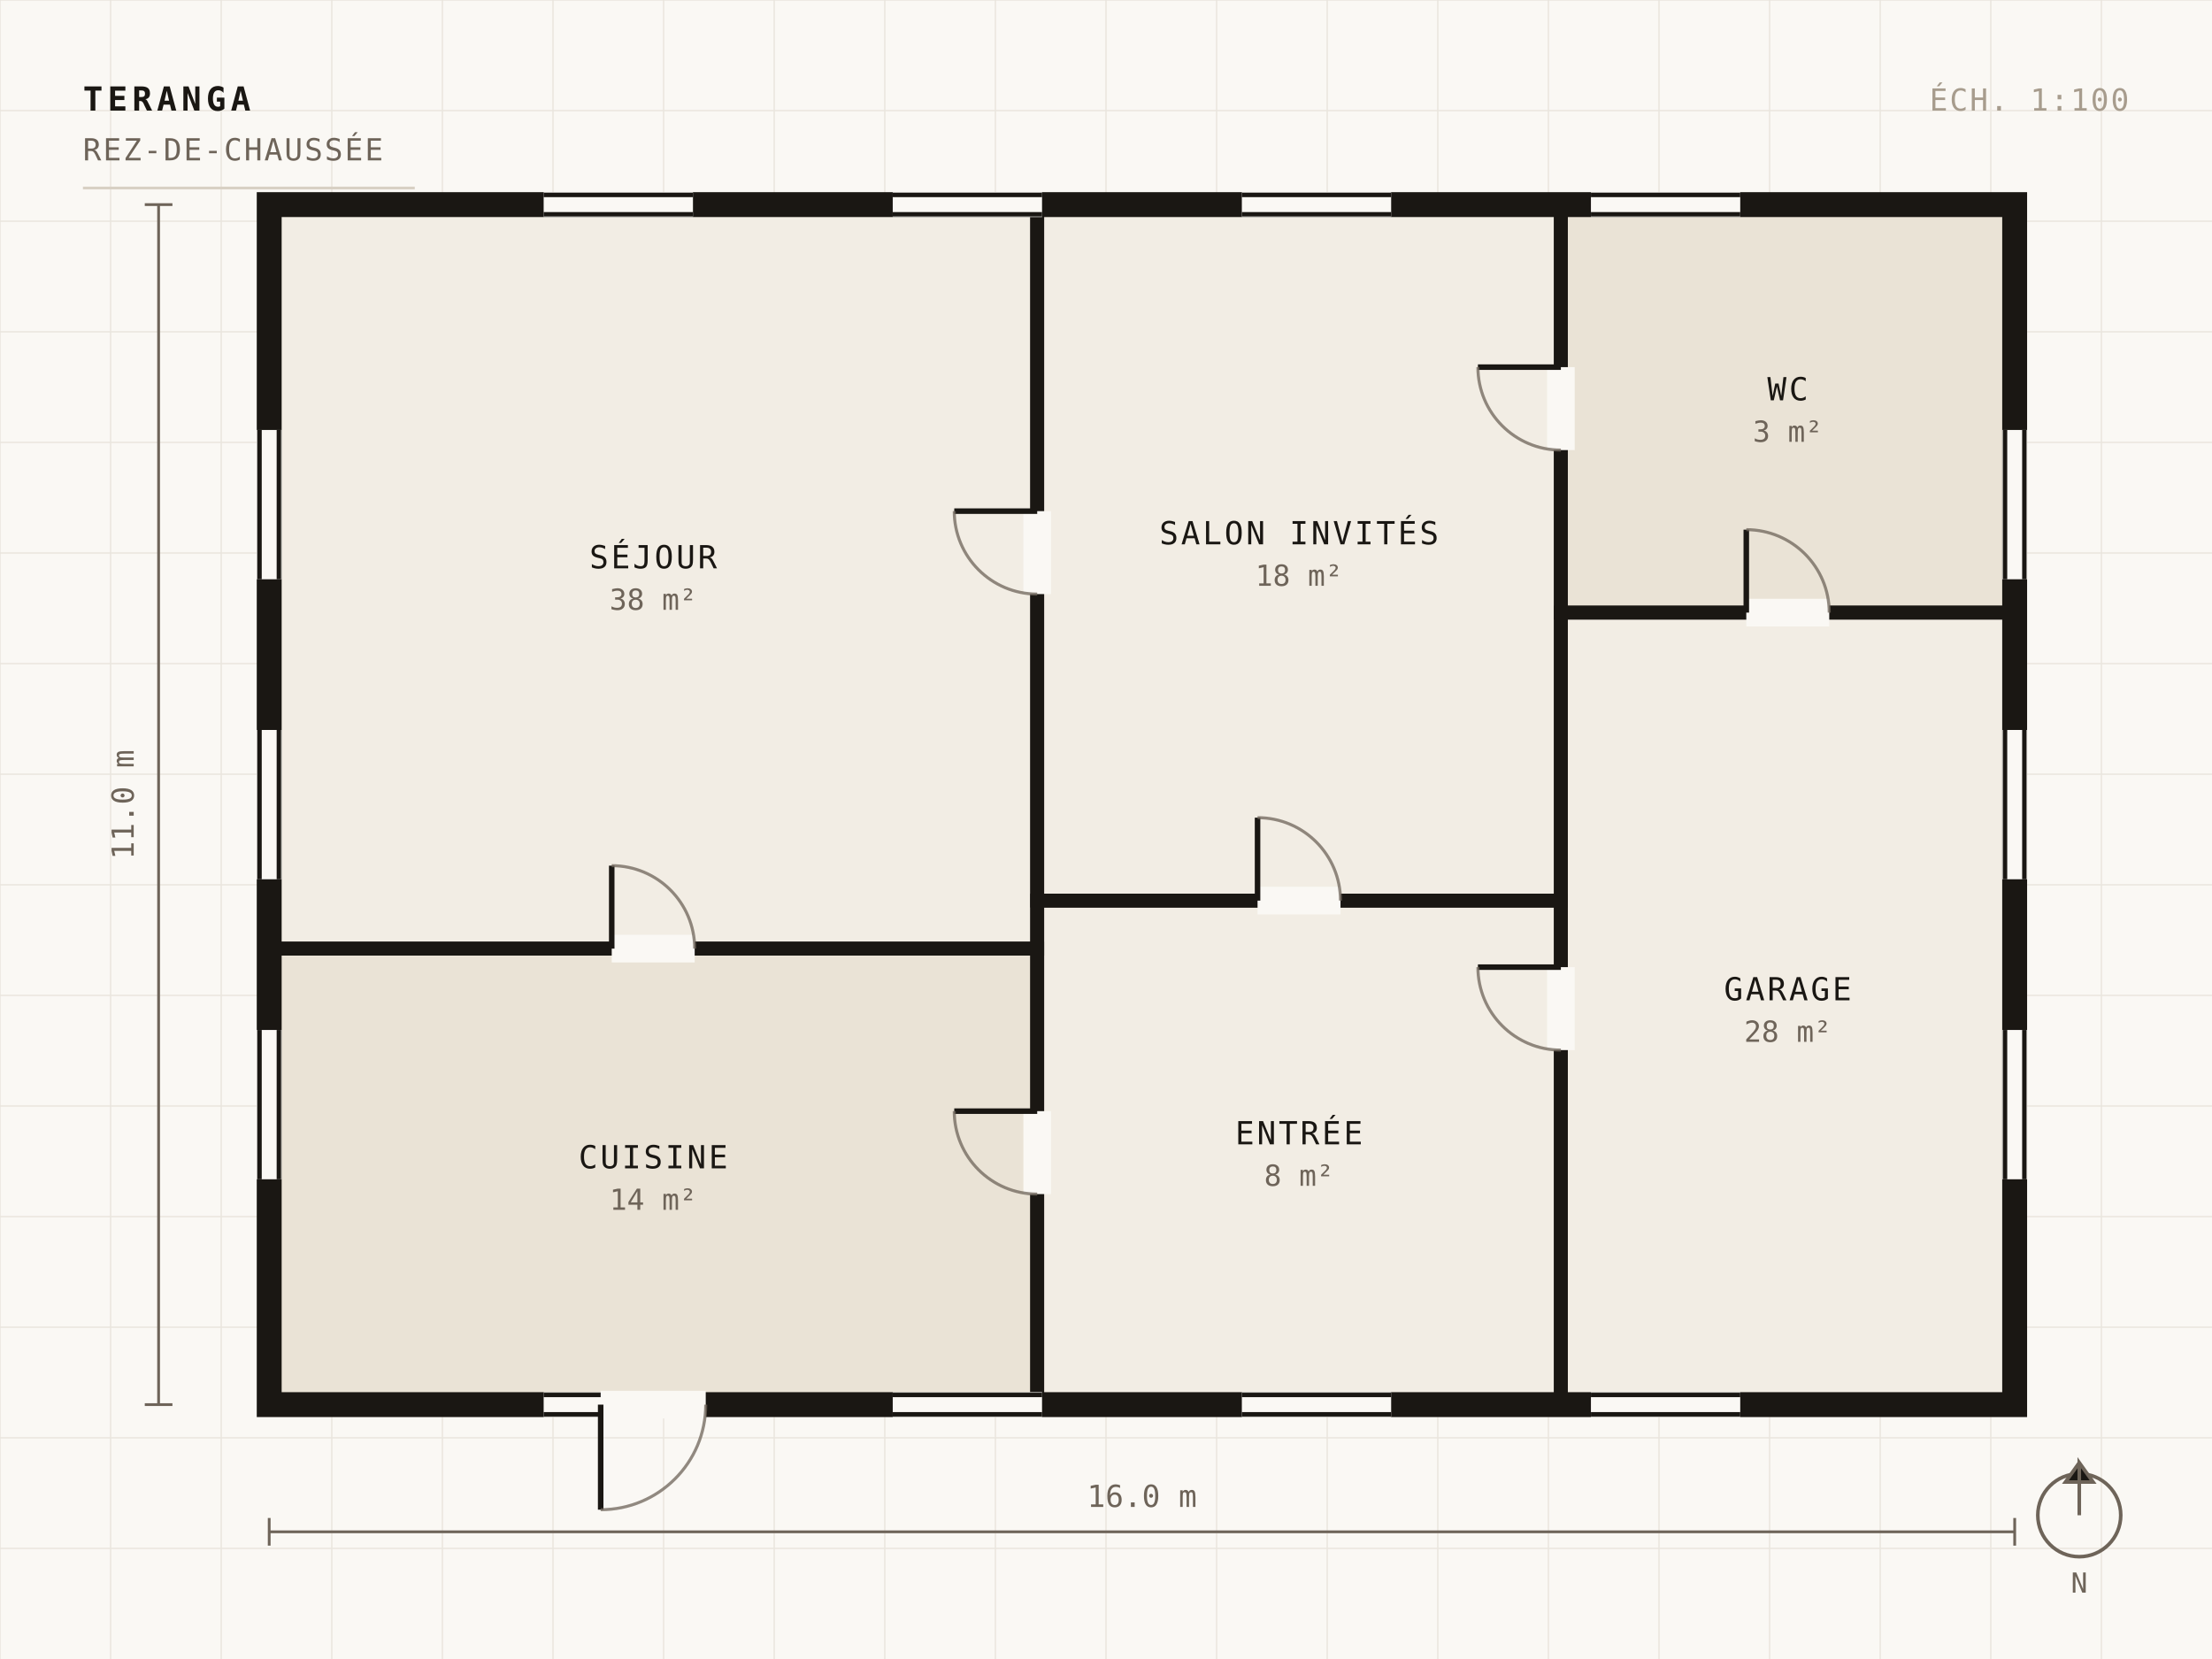
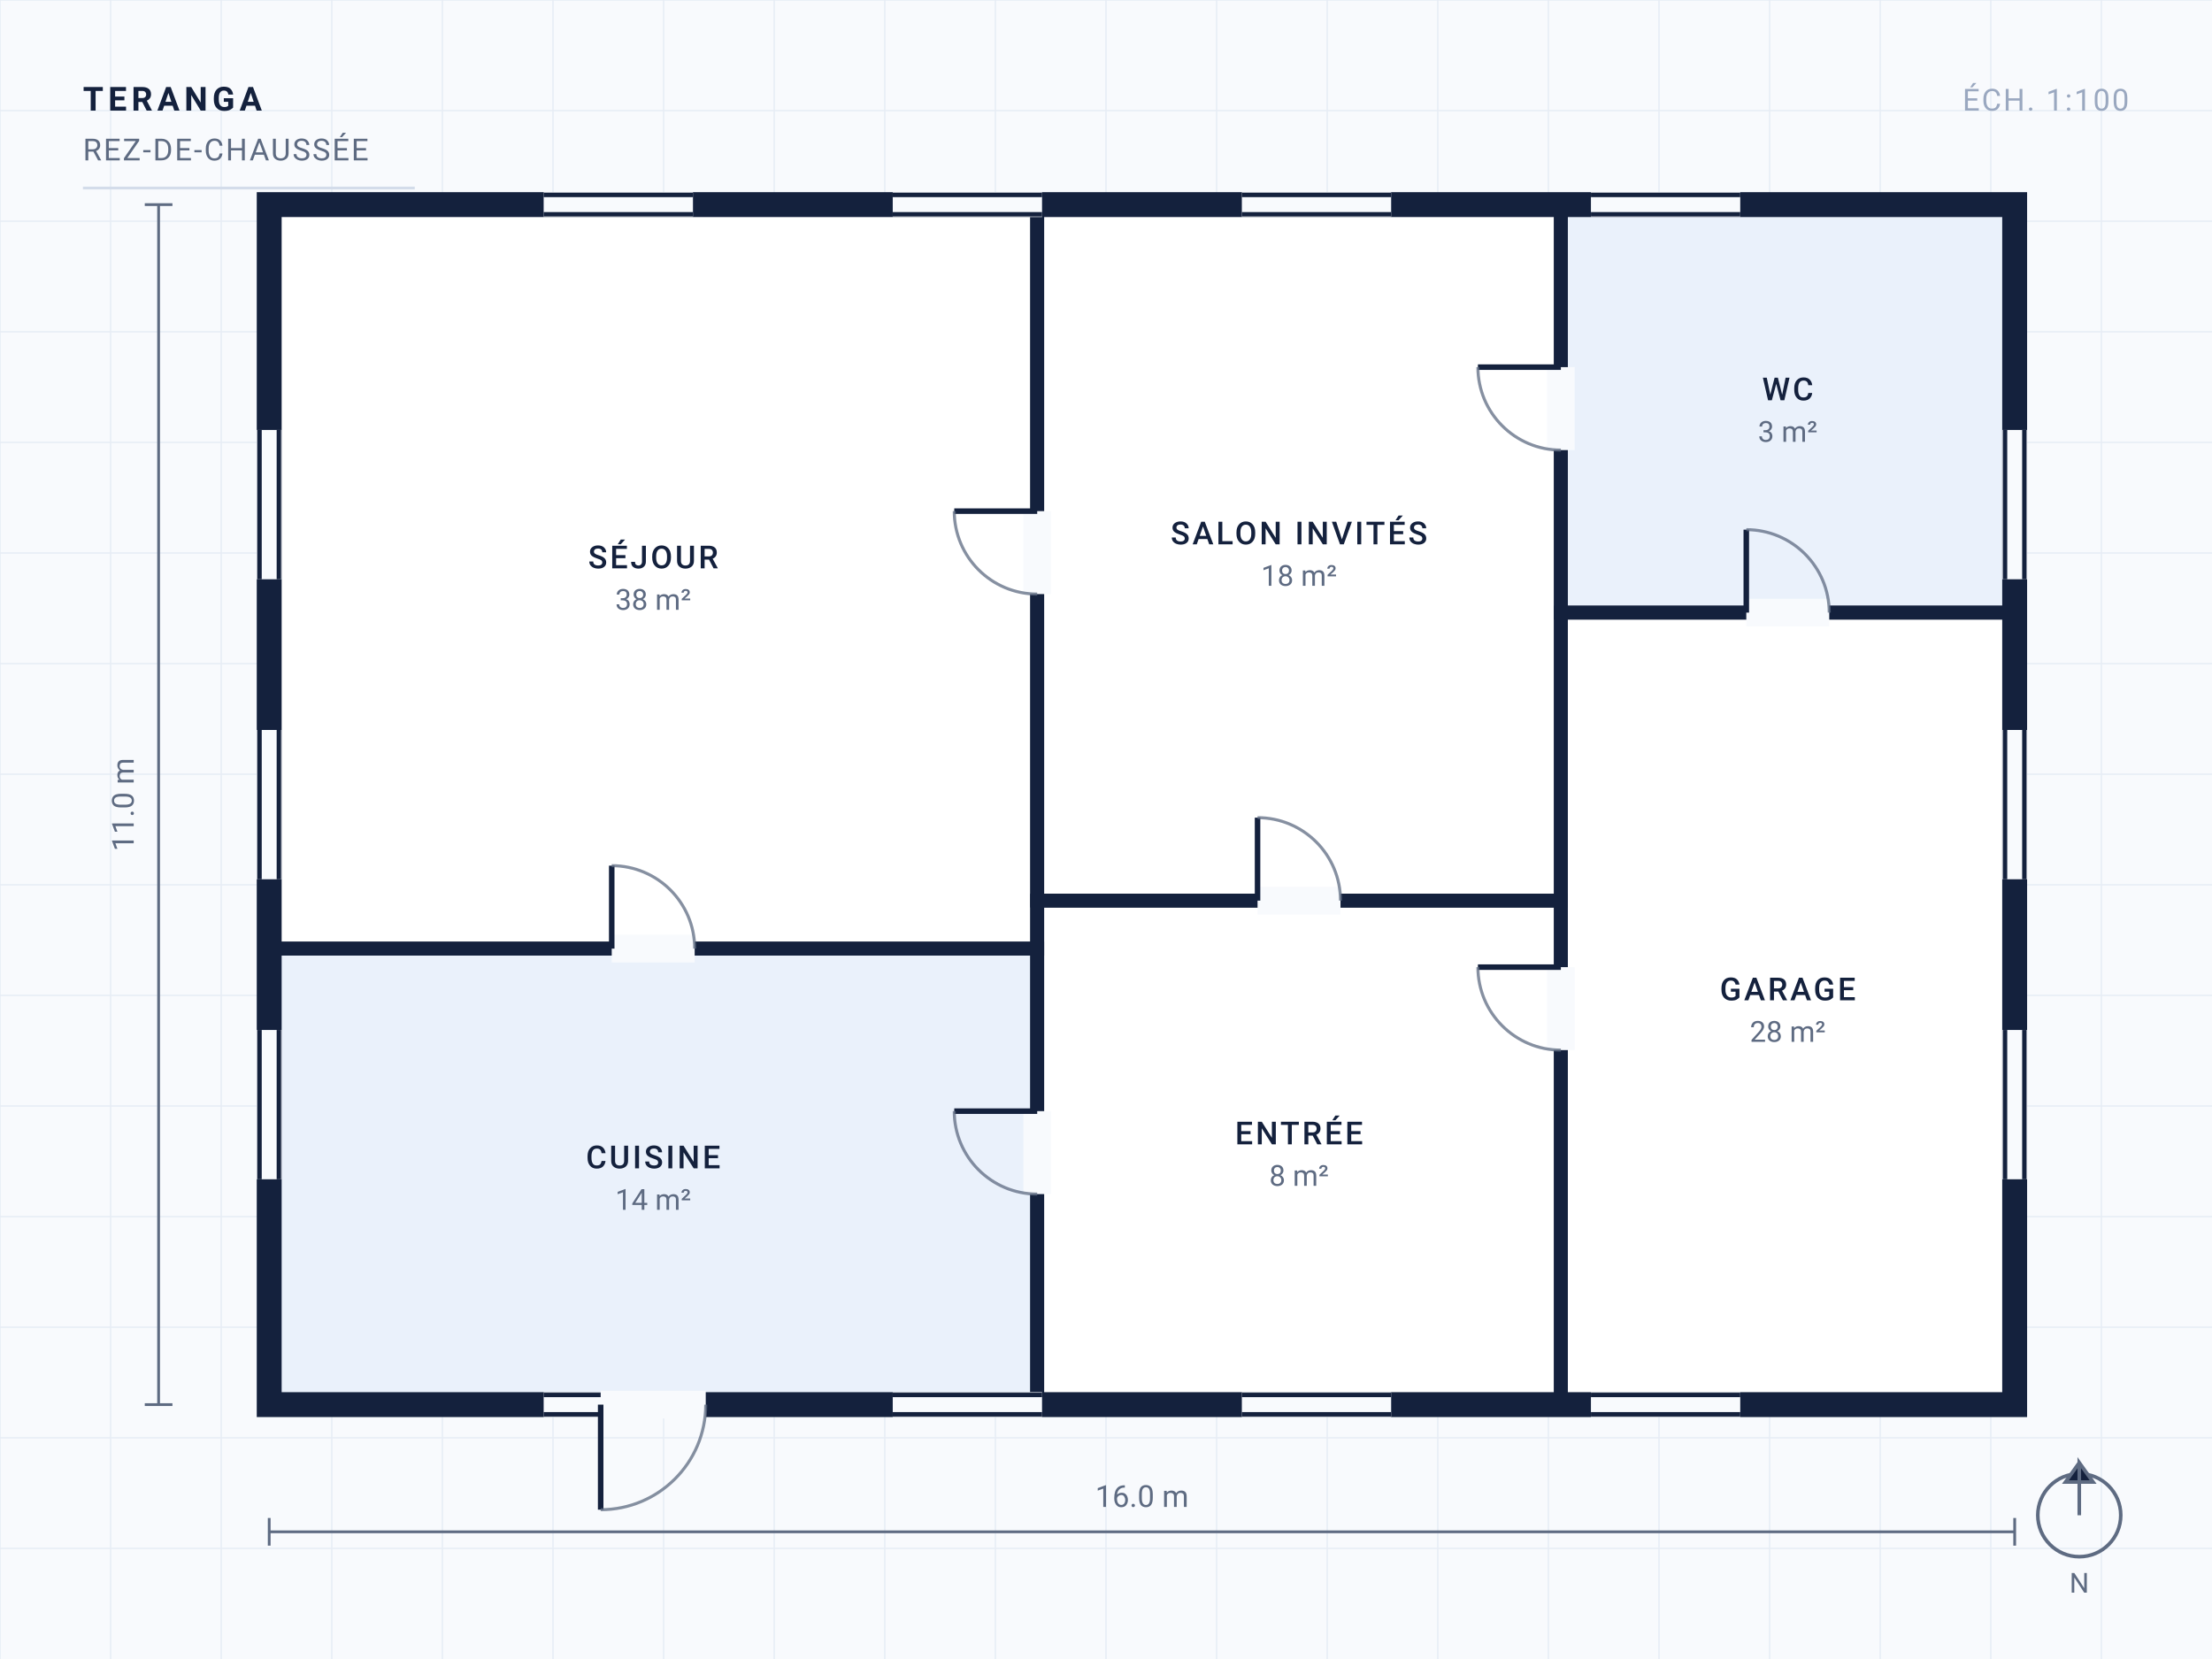
<svg xmlns="http://www.w3.org/2000/svg" viewBox="0 0 800 600" role="img" aria-label="Plan du rez-de-chaussée, modèle Teranga">
  <defs>
    <pattern id="hach" width="9" height="9" patternUnits="userSpaceOnUse" patternTransform="rotate(45)">
-       <path d="M0 0v9" stroke="#A79C8D" stroke-width="1" opacity=".55" />
+       <path d="M0 0v9" stroke="#9AA8C0" stroke-width="1" opacity=".55" />
    </pattern>
  </defs>
-   <rect width="800" height="600" fill="#FAF8F4" />
-   <g stroke="#D8D0C4" stroke-width=".5" opacity=".45">
+   <rect width="800" height="600" fill="#F8FAFD" />
+   <g stroke="#D3DCEA" stroke-width=".5" opacity=".45">
    <path d="M0 0V600" />
    <path d="M40 0V600" />
    <path d="M80 0V600" />
    <path d="M120 0V600" />
    <path d="M160 0V600" />
    <path d="M200 0V600" />
    <path d="M240 0V600" />
    <path d="M280 0V600" />
    <path d="M320 0V600" />
    <path d="M360 0V600" />
    <path d="M400 0V600" />
    <path d="M440 0V600" />
    <path d="M480 0V600" />
    <path d="M520 0V600" />
    <path d="M560 0V600" />
    <path d="M600 0V600" />
    <path d="M640 0V600" />
    <path d="M680 0V600" />
    <path d="M720 0V600" />
    <path d="M760 0V600" />
    <path d="M0 0H800" />
    <path d="M0 40H800" />
    <path d="M0 80H800" />
    <path d="M0 120H800" />
    <path d="M0 160H800" />
    <path d="M0 200H800" />
    <path d="M0 240H800" />
    <path d="M0 280H800" />
    <path d="M0 320H800" />
    <path d="M0 360H800" />
    <path d="M0 400H800" />
    <path d="M0 440H800" />
    <path d="M0 480H800" />
    <path d="M0 520H800" />
    <path d="M0 560H800" />
  </g>
-   <rect x="97.36" y="74.0" width="277.76" height="269.08" fill="#F2EDE4" />
-   <rect x="97.36" y="343.08" width="277.76" height="164.92" fill="#EAE3D6" />
-   <rect x="375.12" y="74.0" width="189.38" height="251.72" fill="#F2EDE4" />
-   <rect x="375.12" y="325.72" width="189.38" height="182.28" fill="#F2EDE4" />
-   <rect x="564.51" y="74.0" width="164.13" height="147.56" fill="#EAE3D6" />
-   <rect x="564.51" y="221.56" width="164.13" height="286.44" fill="#F2EDE4" />
-   <g stroke="#1A1713" stroke-linecap="square">
+   <rect x="97.36" y="74.0" width="277.76" height="269.08" fill="#FFFFFF" />
+   <rect x="97.36" y="343.08" width="277.76" height="164.92" fill="#EAF1FB" />
+   <rect x="375.12" y="74.0" width="189.38" height="251.72" fill="#FFFFFF" />
+   <rect x="375.12" y="325.72" width="189.38" height="182.28" fill="#FFFFFF" />
+   <rect x="564.51" y="74.0" width="164.13" height="147.56" fill="#EAF1FB" />
+   <rect x="564.51" y="221.56" width="164.13" height="286.44" fill="#FFFFFF" />
+   <g stroke="#14213D" stroke-linecap="square">
    <rect x="97.36" y="74.0" width="277.76" height="269.08" fill="none" stroke-width="5.0" />
    <rect x="97.36" y="343.08" width="277.76" height="164.92" fill="none" stroke-width="5.0" />
    <rect x="375.12" y="74.0" width="189.38" height="251.72" fill="none" stroke-width="5.0" />
    <rect x="375.12" y="325.72" width="189.38" height="182.28" fill="none" stroke-width="5.0" />
    <rect x="564.51" y="74.0" width="164.13" height="147.56" fill="none" stroke-width="5.0" />
    <rect x="564.51" y="221.56" width="164.13" height="286.44" fill="none" stroke-width="5.0" />
  </g>
-   <rect x="97.36" y="74.0" width="631.27" height="434.0" fill="none" stroke="#1A1713" stroke-width="9.0" />
-   <rect x="196.62" y="69.5" width="54" height="9.0" fill="#FAF8F4" />
-   <path d="M196.62 70.5h54M196.62 77.5h54" stroke="#1A1713" stroke-width="1.6" />
-   <rect x="196.62" y="503.5" width="54" height="9.0" fill="#FAF8F4" />
-   <path d="M196.62 504.5h54M196.62 511.5h54" stroke="#1A1713" stroke-width="1.6" />
-   <rect x="322.87" y="69.5" width="54" height="9.0" fill="#FAF8F4" />
-   <path d="M322.87 70.5h54M322.87 77.5h54" stroke="#1A1713" stroke-width="1.6" />
-   <rect x="322.87" y="503.5" width="54" height="9.0" fill="#FAF8F4" />
-   <path d="M322.87 504.5h54M322.87 511.5h54" stroke="#1A1713" stroke-width="1.6" />
-   <rect x="449.13" y="69.5" width="54" height="9.0" fill="#FAF8F4" />
-   <path d="M449.13 70.5h54M449.13 77.5h54" stroke="#1A1713" stroke-width="1.6" />
-   <rect x="449.13" y="503.5" width="54" height="9.0" fill="#FAF8F4" />
-   <path d="M449.13 504.5h54M449.13 511.5h54" stroke="#1A1713" stroke-width="1.6" />
-   <rect x="575.38" y="69.5" width="54" height="9.0" fill="#FAF8F4" />
-   <path d="M575.38 70.5h54M575.38 77.5h54" stroke="#1A1713" stroke-width="1.6" />
-   <rect x="575.38" y="503.5" width="54" height="9.0" fill="#FAF8F4" />
-   <path d="M575.38 504.5h54M575.38 511.5h54" stroke="#1A1713" stroke-width="1.6" />
-   <rect x="92.86" y="155.5" width="9.0" height="54" fill="#FAF8F4" />
-   <path d="M93.86 155.5v54M100.86 155.5v54" stroke="#1A1713" stroke-width="1.6" />
-   <rect x="724.14" y="155.5" width="9.0" height="54" fill="#FAF8F4" />
-   <path d="M725.14 155.5v54M732.14 155.5v54" stroke="#1A1713" stroke-width="1.6" />
-   <rect x="92.86" y="264.0" width="9.0" height="54" fill="#FAF8F4" />
-   <path d="M93.86 264.0v54M100.86 264.0v54" stroke="#1A1713" stroke-width="1.6" />
-   <rect x="724.14" y="264.0" width="9.0" height="54" fill="#FAF8F4" />
-   <path d="M725.14 264.0v54M732.14 264.0v54" stroke="#1A1713" stroke-width="1.6" />
-   <rect x="92.86" y="372.5" width="9.0" height="54" fill="#FAF8F4" />
-   <path d="M93.86 372.5v54M100.86 372.5v54" stroke="#1A1713" stroke-width="1.6" />
-   <rect x="724.14" y="372.5" width="9.0" height="54" fill="#FAF8F4" />
-   <path d="M725.14 372.5v54M732.14 372.5v54" stroke="#1A1713" stroke-width="1.6" />
-   <rect x="221.24" y="338.08" width="30" height="10.0" fill="#FAF8F4" />
-   <path d="M221.24 313.08 v30" stroke="#1A1713" stroke-width="2" />
-   <path d="M221.24 313.08 a30 30 0 0 1 30 30" fill="none" stroke="#6E6459" stroke-width="1.1" opacity=".75" />
-   <rect x="370.12" y="184.86" width="10.0" height="30" fill="#FAF8F4" />
-   <path d="M345.12 184.86 h30" stroke="#1A1713" stroke-width="2" />
-   <path d="M345.12 184.86 a30 30 0 0 0 30 30" fill="none" stroke="#6E6459" stroke-width="1.1" opacity=".75" />
-   <rect x="370.12" y="401.86" width="10.0" height="30" fill="#FAF8F4" />
-   <path d="M345.12 401.86 h30" stroke="#1A1713" stroke-width="2" />
-   <path d="M345.12 401.86 a30 30 0 0 0 30 30" fill="none" stroke="#6E6459" stroke-width="1.1" opacity=".75" />
-   <rect x="454.81" y="320.72" width="30" height="10.0" fill="#FAF8F4" />
-   <path d="M454.81 295.72 v30" stroke="#1A1713" stroke-width="2" />
-   <path d="M454.81 295.72 a30 30 0 0 1 30 30" fill="none" stroke="#6E6459" stroke-width="1.1" opacity=".75" />
-   <rect x="559.51" y="132.78" width="10.0" height="30" fill="#FAF8F4" />
-   <path d="M534.51 132.78 h30" stroke="#1A1713" stroke-width="2" />
-   <path d="M534.51 132.78 a30 30 0 0 0 30 30" fill="none" stroke="#6E6459" stroke-width="1.1" opacity=".75" />
-   <rect x="559.51" y="349.78" width="10.0" height="30" fill="#FAF8F4" />
-   <path d="M534.51 349.78 h30" stroke="#1A1713" stroke-width="2" />
-   <path d="M534.51 349.78 a30 30 0 0 0 30 30" fill="none" stroke="#6E6459" stroke-width="1.1" opacity=".75" />
-   <rect x="631.57" y="216.56" width="30" height="10.0" fill="#FAF8F4" />
-   <path d="M631.57 191.56 v30" stroke="#1A1713" stroke-width="2" />
-   <path d="M631.57 191.56 a30 30 0 0 1 30 30" fill="none" stroke="#6E6459" stroke-width="1.1" opacity=".75" />
-   <rect x="217.24" y="503.0" width="38" height="10.0" fill="#FAF8F4" />
-   <path d="M217.24 546.0 v-38" stroke="#1A1713" stroke-width="2" />
-   <path d="M217.24 546.0 a38 38 0 0 0 38 -38" fill="none" stroke="#6E6459" stroke-width="1.1" opacity=".75" />
-   <text x="236.24" y="205.54" text-anchor="middle" font-family="'IBM Plex Mono','SFMono-Regular',Menlo,monospace" font-size="11.5" font-weight="500" fill="#1A1713" letter-spacing=".08em">SÉJOUR</text>
-   <text x="236.24" y="220.54" text-anchor="middle" font-family="'IBM Plex Mono','SFMono-Regular',Menlo,monospace" font-size="10.5" fill="#6E6459">38 m²</text>
-   <text x="236.24" y="422.54" text-anchor="middle" font-family="'IBM Plex Mono','SFMono-Regular',Menlo,monospace" font-size="11.5" font-weight="500" fill="#1A1713" letter-spacing=".08em">CUISINE</text>
-   <text x="236.24" y="437.54" text-anchor="middle" font-family="'IBM Plex Mono','SFMono-Regular',Menlo,monospace" font-size="10.5" fill="#6E6459">14 m²</text>
-   <text x="469.81" y="196.86" text-anchor="middle" font-family="'IBM Plex Mono','SFMono-Regular',Menlo,monospace" font-size="11.5" font-weight="500" fill="#1A1713" letter-spacing=".08em">SALON INVITÉS</text>
-   <text x="469.81" y="211.86" text-anchor="middle" font-family="'IBM Plex Mono','SFMono-Regular',Menlo,monospace" font-size="10.5" fill="#6E6459">18 m²</text>
-   <text x="469.81" y="413.86" text-anchor="middle" font-family="'IBM Plex Mono','SFMono-Regular',Menlo,monospace" font-size="11.5" font-weight="500" fill="#1A1713" letter-spacing=".08em">ENTRÉE</text>
-   <text x="469.81" y="428.86" text-anchor="middle" font-family="'IBM Plex Mono','SFMono-Regular',Menlo,monospace" font-size="10.5" fill="#6E6459">8 m²</text>
-   <text x="646.57" y="144.78" text-anchor="middle" font-family="'IBM Plex Mono','SFMono-Regular',Menlo,monospace" font-size="11.5" font-weight="500" fill="#1A1713" letter-spacing=".08em">WC</text>
-   <text x="646.57" y="159.78" text-anchor="middle" font-family="'IBM Plex Mono','SFMono-Regular',Menlo,monospace" font-size="10.5" fill="#6E6459">3 m²</text>
-   <text x="646.57" y="361.78" text-anchor="middle" font-family="'IBM Plex Mono','SFMono-Regular',Menlo,monospace" font-size="11.5" font-weight="500" fill="#1A1713" letter-spacing=".08em">GARAGE</text>
-   <text x="646.57" y="376.78" text-anchor="middle" font-family="'IBM Plex Mono','SFMono-Regular',Menlo,monospace" font-size="10.5" fill="#6E6459">28 m²</text>
-   <g stroke="#6E6459" stroke-width="1" fill="none">
+   <rect x="97.36" y="74.0" width="631.27" height="434.0" fill="none" stroke="#14213D" stroke-width="9.0" />
+   <rect x="196.62" y="69.5" width="54" height="9.0" fill="#F8FAFD" />
+   <path d="M196.62 70.5h54M196.62 77.5h54" stroke="#14213D" stroke-width="1.6" />
+   <rect x="196.62" y="503.5" width="54" height="9.0" fill="#F8FAFD" />
+   <path d="M196.62 504.5h54M196.62 511.5h54" stroke="#14213D" stroke-width="1.6" />
+   <rect x="322.87" y="69.5" width="54" height="9.0" fill="#F8FAFD" />
+   <path d="M322.87 70.5h54M322.87 77.5h54" stroke="#14213D" stroke-width="1.6" />
+   <rect x="322.87" y="503.5" width="54" height="9.0" fill="#F8FAFD" />
+   <path d="M322.87 504.5h54M322.87 511.5h54" stroke="#14213D" stroke-width="1.6" />
+   <rect x="449.13" y="69.5" width="54" height="9.0" fill="#F8FAFD" />
+   <path d="M449.13 70.5h54M449.13 77.5h54" stroke="#14213D" stroke-width="1.6" />
+   <rect x="449.13" y="503.5" width="54" height="9.0" fill="#F8FAFD" />
+   <path d="M449.13 504.5h54M449.13 511.5h54" stroke="#14213D" stroke-width="1.6" />
+   <rect x="575.38" y="69.5" width="54" height="9.0" fill="#F8FAFD" />
+   <path d="M575.38 70.5h54M575.38 77.5h54" stroke="#14213D" stroke-width="1.6" />
+   <rect x="575.38" y="503.5" width="54" height="9.0" fill="#F8FAFD" />
+   <path d="M575.38 504.5h54M575.38 511.5h54" stroke="#14213D" stroke-width="1.6" />
+   <rect x="92.86" y="155.5" width="9.0" height="54" fill="#F8FAFD" />
+   <path d="M93.86 155.5v54M100.86 155.5v54" stroke="#14213D" stroke-width="1.6" />
+   <rect x="724.14" y="155.5" width="9.0" height="54" fill="#F8FAFD" />
+   <path d="M725.14 155.5v54M732.14 155.5v54" stroke="#14213D" stroke-width="1.6" />
+   <rect x="92.86" y="264.0" width="9.0" height="54" fill="#F8FAFD" />
+   <path d="M93.86 264.0v54M100.86 264.0v54" stroke="#14213D" stroke-width="1.6" />
+   <rect x="724.14" y="264.0" width="9.0" height="54" fill="#F8FAFD" />
+   <path d="M725.14 264.0v54M732.14 264.0v54" stroke="#14213D" stroke-width="1.6" />
+   <rect x="92.86" y="372.5" width="9.0" height="54" fill="#F8FAFD" />
+   <path d="M93.86 372.5v54M100.86 372.5v54" stroke="#14213D" stroke-width="1.6" />
+   <rect x="724.14" y="372.5" width="9.0" height="54" fill="#F8FAFD" />
+   <path d="M725.14 372.5v54M732.14 372.5v54" stroke="#14213D" stroke-width="1.6" />
+   <rect x="221.24" y="338.08" width="30" height="10.0" fill="#F8FAFD" />
+   <path d="M221.24 313.08 v30" stroke="#14213D" stroke-width="2" />
+   <path d="M221.24 313.08 a30 30 0 0 1 30 30" fill="none" stroke="#5E6B82" stroke-width="1.1" opacity=".75" />
+   <rect x="370.12" y="184.86" width="10.0" height="30" fill="#F8FAFD" />
+   <path d="M345.12 184.86 h30" stroke="#14213D" stroke-width="2" />
+   <path d="M345.12 184.86 a30 30 0 0 0 30 30" fill="none" stroke="#5E6B82" stroke-width="1.1" opacity=".75" />
+   <rect x="370.12" y="401.86" width="10.0" height="30" fill="#F8FAFD" />
+   <path d="M345.12 401.86 h30" stroke="#14213D" stroke-width="2" />
+   <path d="M345.12 401.86 a30 30 0 0 0 30 30" fill="none" stroke="#5E6B82" stroke-width="1.1" opacity=".75" />
+   <rect x="454.81" y="320.72" width="30" height="10.0" fill="#F8FAFD" />
+   <path d="M454.81 295.72 v30" stroke="#14213D" stroke-width="2" />
+   <path d="M454.81 295.72 a30 30 0 0 1 30 30" fill="none" stroke="#5E6B82" stroke-width="1.1" opacity=".75" />
+   <rect x="559.51" y="132.78" width="10.0" height="30" fill="#F8FAFD" />
+   <path d="M534.51 132.78 h30" stroke="#14213D" stroke-width="2" />
+   <path d="M534.51 132.78 a30 30 0 0 0 30 30" fill="none" stroke="#5E6B82" stroke-width="1.1" opacity=".75" />
+   <rect x="559.51" y="349.78" width="10.0" height="30" fill="#F8FAFD" />
+   <path d="M534.51 349.78 h30" stroke="#14213D" stroke-width="2" />
+   <path d="M534.51 349.78 a30 30 0 0 0 30 30" fill="none" stroke="#5E6B82" stroke-width="1.1" opacity=".75" />
+   <rect x="631.57" y="216.56" width="30" height="10.0" fill="#F8FAFD" />
+   <path d="M631.57 191.56 v30" stroke="#14213D" stroke-width="2" />
+   <path d="M631.57 191.56 a30 30 0 0 1 30 30" fill="none" stroke="#5E6B82" stroke-width="1.1" opacity=".75" />
+   <rect x="217.24" y="503.0" width="38" height="10.0" fill="#F8FAFD" />
+   <path d="M217.24 546.0 v-38" stroke="#14213D" stroke-width="2" />
+   <path d="M217.24 546.0 a38 38 0 0 0 38 -38" fill="none" stroke="#5E6B82" stroke-width="1.1" opacity=".75" />
+   <text x="236.24" y="205.54" text-anchor="middle" font-family="Figtree,system-ui,-apple-system,'Segoe UI',Roboto,Helvetica,Arial,sans-serif" font-size="11.5" font-weight="500" fill="#14213D" letter-spacing=".08em">SÉJOUR</text>
+   <text x="236.24" y="220.54" text-anchor="middle" font-family="Figtree,system-ui,-apple-system,'Segoe UI',Roboto,Helvetica,Arial,sans-serif" font-size="10.5" fill="#5E6B82">38 m²</text>
+   <text x="236.24" y="422.54" text-anchor="middle" font-family="Figtree,system-ui,-apple-system,'Segoe UI',Roboto,Helvetica,Arial,sans-serif" font-size="11.5" font-weight="500" fill="#14213D" letter-spacing=".08em">CUISINE</text>
+   <text x="236.24" y="437.54" text-anchor="middle" font-family="Figtree,system-ui,-apple-system,'Segoe UI',Roboto,Helvetica,Arial,sans-serif" font-size="10.5" fill="#5E6B82">14 m²</text>
+   <text x="469.81" y="196.86" text-anchor="middle" font-family="Figtree,system-ui,-apple-system,'Segoe UI',Roboto,Helvetica,Arial,sans-serif" font-size="11.5" font-weight="500" fill="#14213D" letter-spacing=".08em">SALON INVITÉS</text>
+   <text x="469.81" y="211.86" text-anchor="middle" font-family="Figtree,system-ui,-apple-system,'Segoe UI',Roboto,Helvetica,Arial,sans-serif" font-size="10.5" fill="#5E6B82">18 m²</text>
+   <text x="469.81" y="413.86" text-anchor="middle" font-family="Figtree,system-ui,-apple-system,'Segoe UI',Roboto,Helvetica,Arial,sans-serif" font-size="11.5" font-weight="500" fill="#14213D" letter-spacing=".08em">ENTRÉE</text>
+   <text x="469.81" y="428.86" text-anchor="middle" font-family="Figtree,system-ui,-apple-system,'Segoe UI',Roboto,Helvetica,Arial,sans-serif" font-size="10.5" fill="#5E6B82">8 m²</text>
+   <text x="646.57" y="144.78" text-anchor="middle" font-family="Figtree,system-ui,-apple-system,'Segoe UI',Roboto,Helvetica,Arial,sans-serif" font-size="11.5" font-weight="500" fill="#14213D" letter-spacing=".08em">WC</text>
+   <text x="646.57" y="159.78" text-anchor="middle" font-family="Figtree,system-ui,-apple-system,'Segoe UI',Roboto,Helvetica,Arial,sans-serif" font-size="10.5" fill="#5E6B82">3 m²</text>
+   <text x="646.57" y="361.78" text-anchor="middle" font-family="Figtree,system-ui,-apple-system,'Segoe UI',Roboto,Helvetica,Arial,sans-serif" font-size="11.5" font-weight="500" fill="#14213D" letter-spacing=".08em">GARAGE</text>
+   <text x="646.57" y="376.78" text-anchor="middle" font-family="Figtree,system-ui,-apple-system,'Segoe UI',Roboto,Helvetica,Arial,sans-serif" font-size="10.5" fill="#5E6B82">28 m²</text>
+   <g stroke="#5E6B82" stroke-width="1" fill="none">
    <path d="M97.36 554.0h631.27" />
    <path d="M97.36 549.0v10M728.64 549.0v10" />
  </g>
-   <text x="413.0" y="545.0" text-anchor="middle" font-family="'IBM Plex Mono','SFMono-Regular',Menlo,monospace" font-size="11" fill="#6E6459">16.0 m</text>
-   <g stroke="#6E6459" stroke-width="1" fill="none">
+   <text x="413.0" y="545.0" text-anchor="middle" font-family="Figtree,system-ui,-apple-system,'Segoe UI',Roboto,Helvetica,Arial,sans-serif" font-size="11" fill="#5E6B82">16.0 m</text>
+   <g stroke="#5E6B82" stroke-width="1" fill="none">
    <path d="M57.36 74.0v434.0" />
    <path d="M52.36 74.0h10M52.36 508.0h10" />
  </g>
-   <text x="48.36" y="291.0" text-anchor="middle" font-family="'IBM Plex Mono','SFMono-Regular',Menlo,monospace" font-size="11" fill="#6E6459" transform="rotate(-90 48.36 291.0)">11.0 m</text>
-   <text x="30" y="40" font-family="'IBM Plex Mono','SFMono-Regular',Menlo,monospace" font-size="12" font-weight="600" fill="#1A1713" letter-spacing=".14em">TERANGA</text>
-   <text x="30" y="58" font-family="'IBM Plex Mono','SFMono-Regular',Menlo,monospace" font-size="11" fill="#6E6459" letter-spacing=".06em">REZ-DE-CHAUSSÉE</text>
-   <path d="M30 68h120" stroke="#D8D0C4" stroke-width="1" />
-   <text x="770" y="40" text-anchor="end" font-family="'IBM Plex Mono','SFMono-Regular',Menlo,monospace" font-size="11" fill="#A79C8D" letter-spacing=".06em">ÉCH. 1:100</text>
-   <g stroke="#6E6459" fill="none" stroke-width="1.3">
+   <text x="48.36" y="291.0" text-anchor="middle" font-family="Figtree,system-ui,-apple-system,'Segoe UI',Roboto,Helvetica,Arial,sans-serif" font-size="11" fill="#5E6B82" transform="rotate(-90 48.36 291.0)">11.0 m</text>
+   <text x="30" y="40" font-family="Figtree,system-ui,-apple-system,'Segoe UI',Roboto,Helvetica,Arial,sans-serif" font-size="12" font-weight="600" fill="#14213D" letter-spacing=".14em">TERANGA</text>
+   <text x="30" y="58" font-family="Figtree,system-ui,-apple-system,'Segoe UI',Roboto,Helvetica,Arial,sans-serif" font-size="11" fill="#5E6B82" letter-spacing=".06em">REZ-DE-CHAUSSÉE</text>
+   <path d="M30 68h120" stroke="#D3DCEA" stroke-width="1" />
+   <text x="770" y="40" text-anchor="end" font-family="Figtree,system-ui,-apple-system,'Segoe UI',Roboto,Helvetica,Arial,sans-serif" font-size="11" fill="#9AA8C0" letter-spacing=".06em">ÉCH. 1:100</text>
+   <g stroke="#5E6B82" fill="none" stroke-width="1.3">
    <circle cx="752" cy="548" r="15" />
-     <path d="M752 548v-19l5 7h-10l5-7" fill="#1A1713" />
+     <path d="M752 548v-19l5 7h-10l5-7" fill="#14213D" />
  </g>
-   <text x="752" y="576" text-anchor="middle" font-family="'IBM Plex Mono','SFMono-Regular',Menlo,monospace" font-size="10" fill="#6E6459">N</text>
+   <text x="752" y="576" text-anchor="middle" font-family="Figtree,system-ui,-apple-system,'Segoe UI',Roboto,Helvetica,Arial,sans-serif" font-size="10" fill="#5E6B82">N</text>
</svg>
